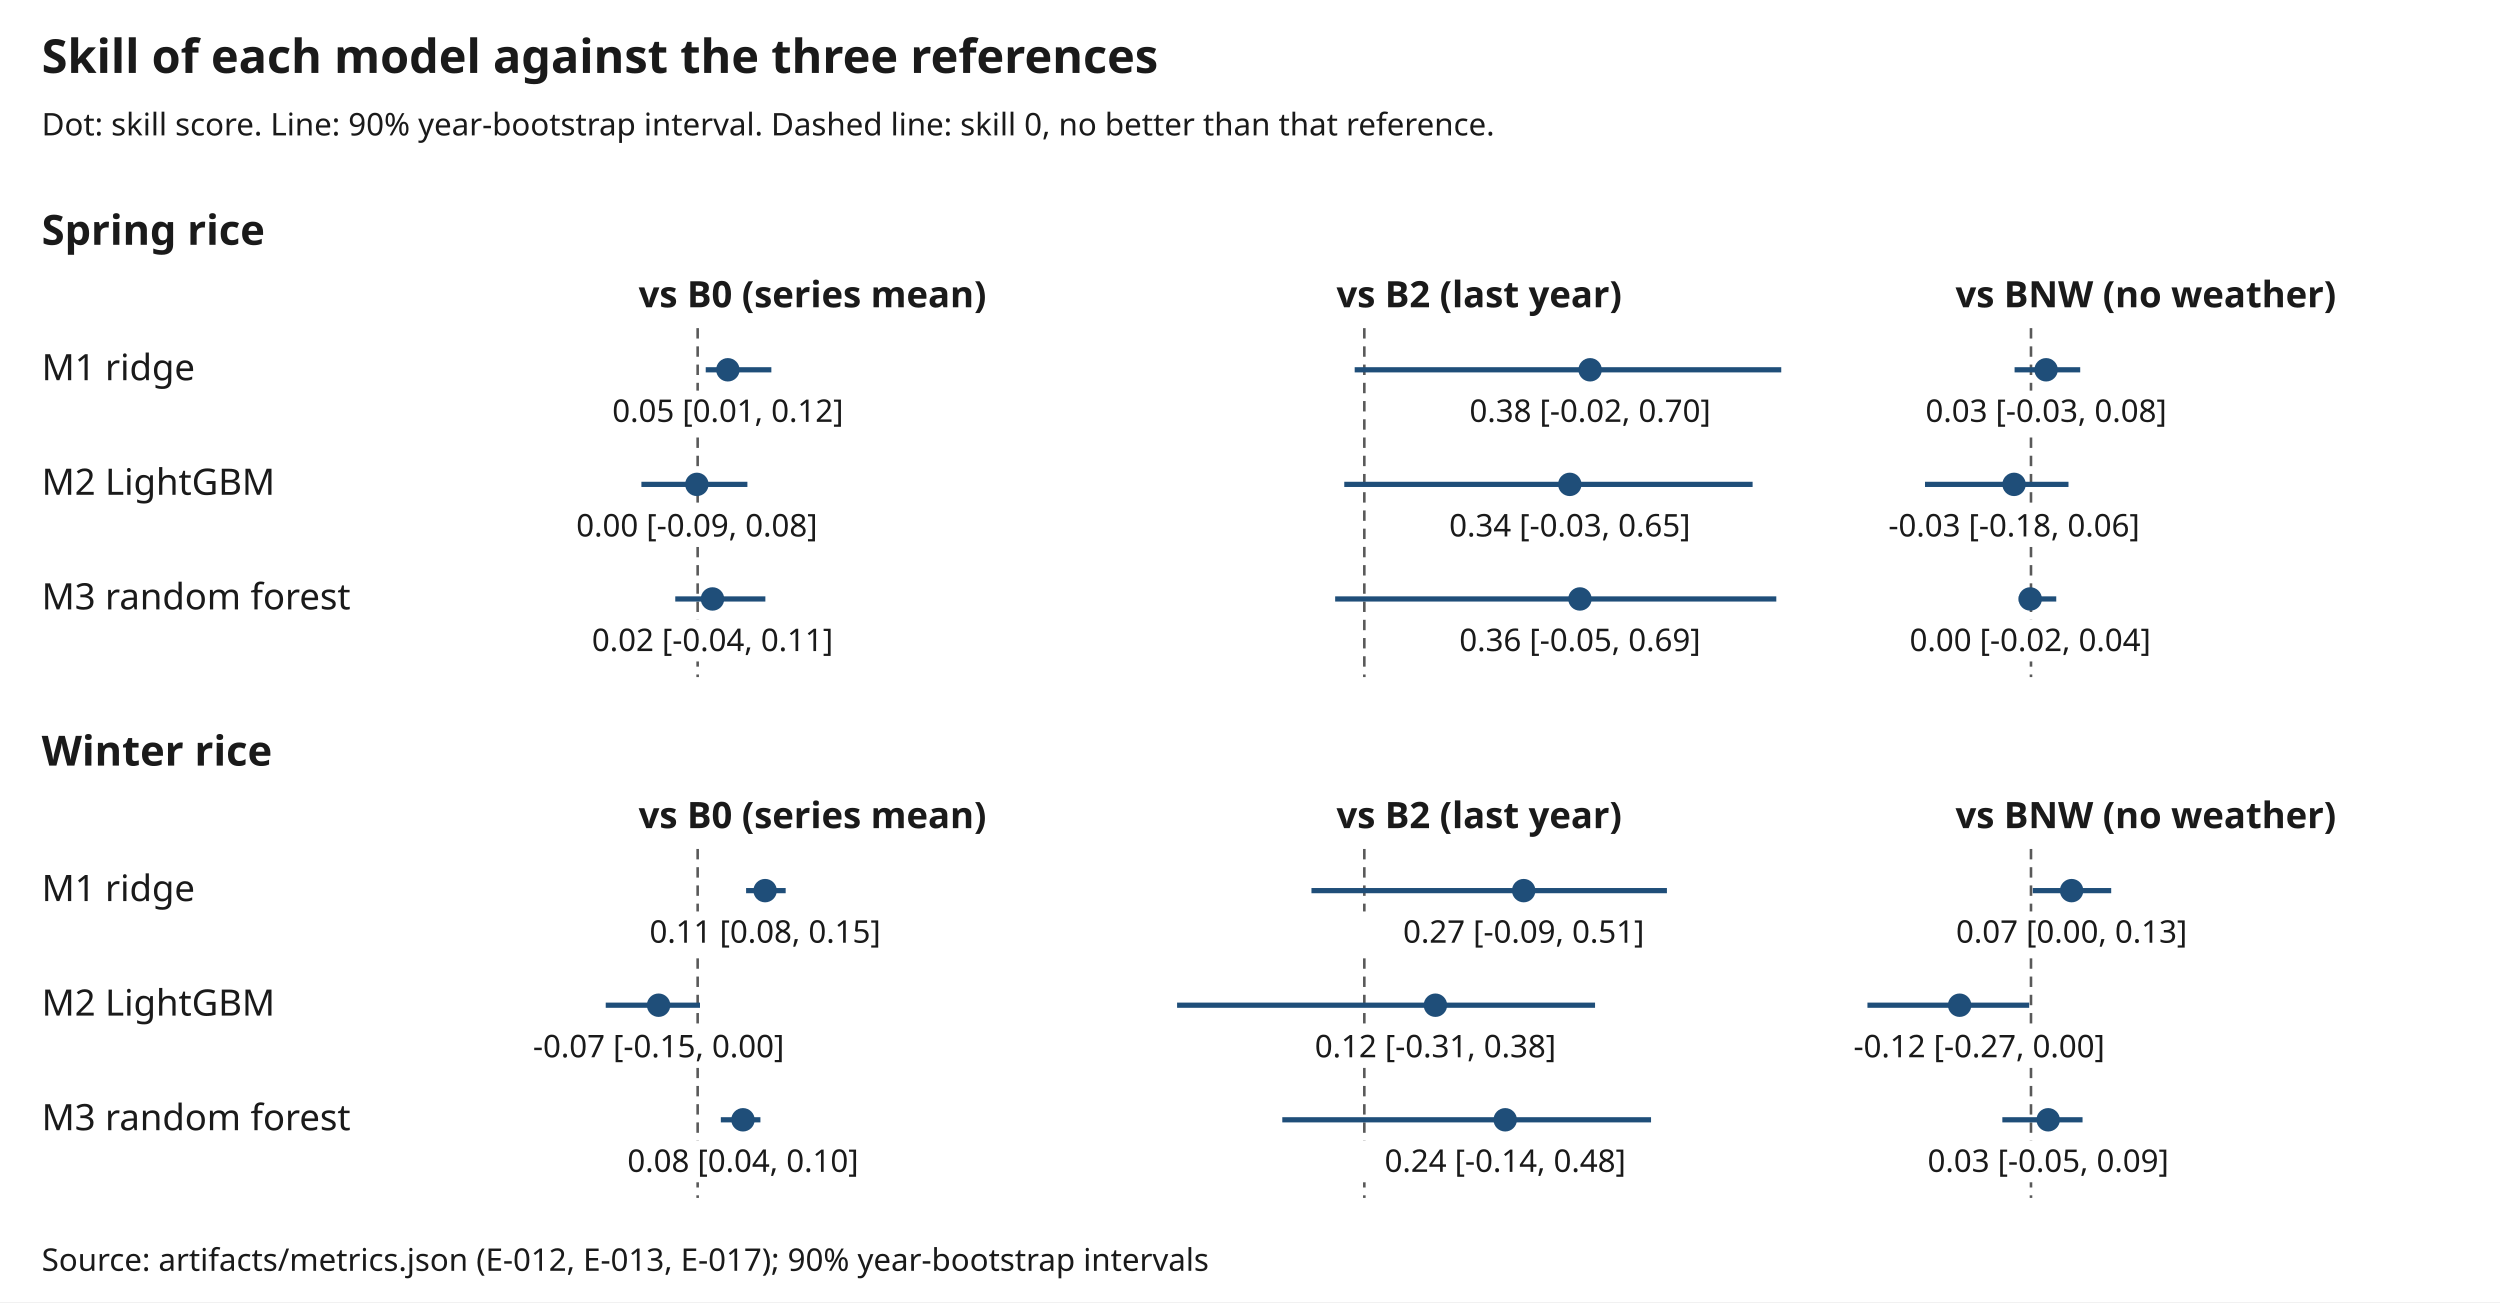
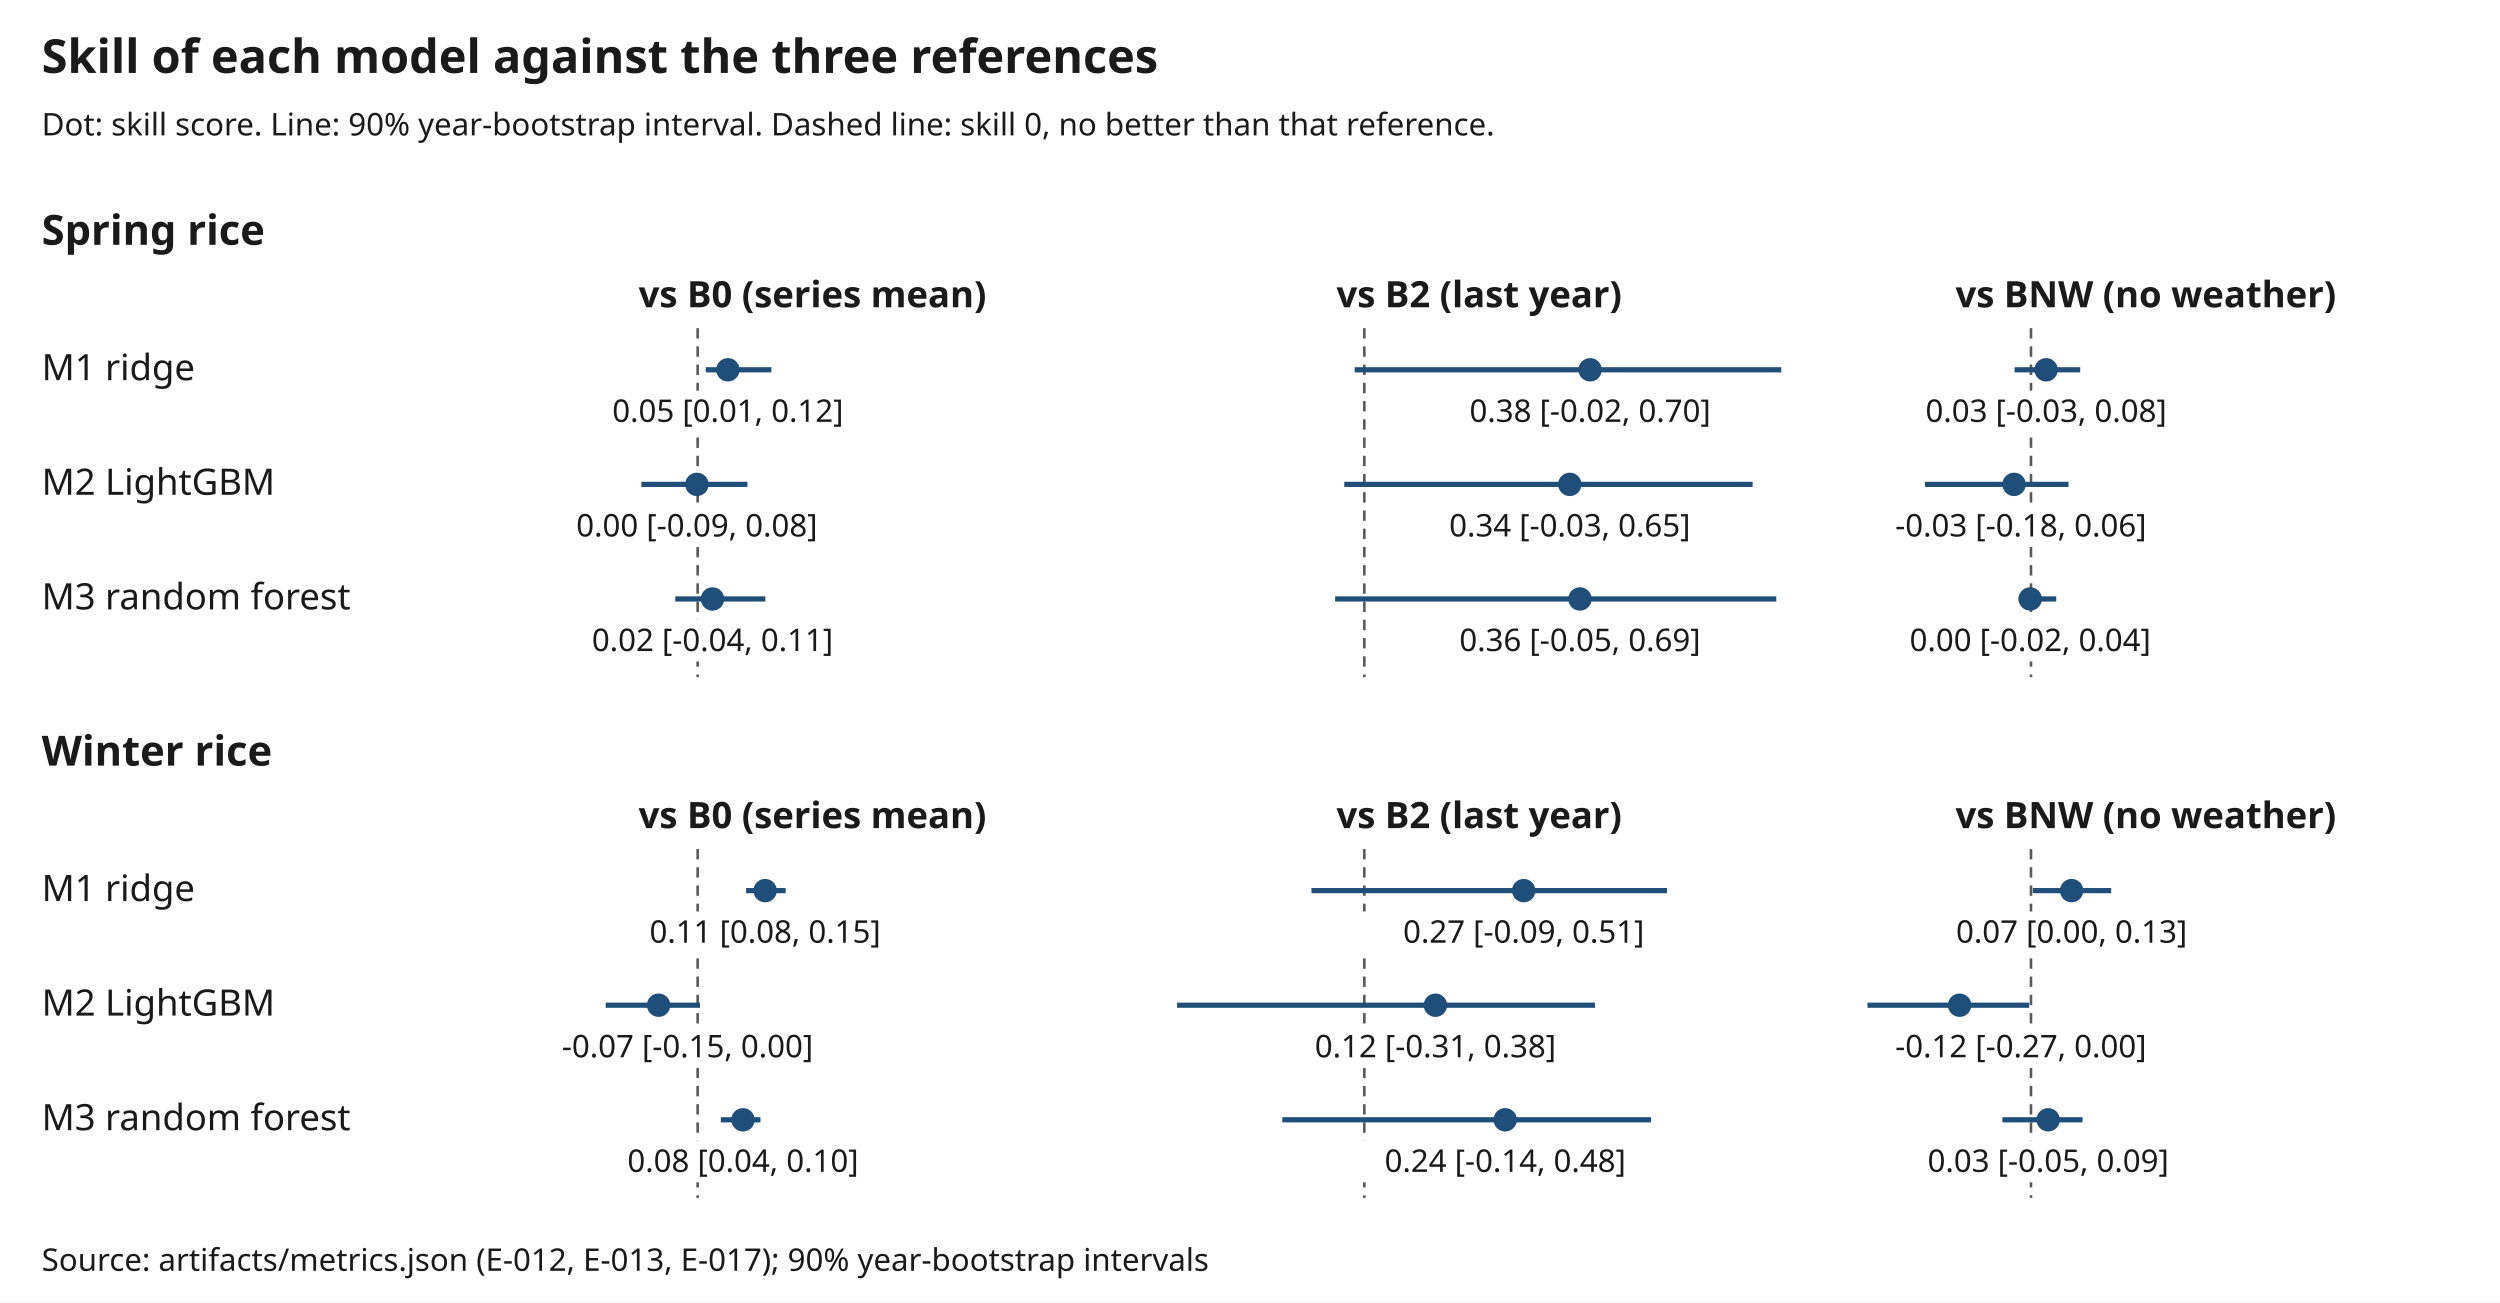
<svg xmlns="http://www.w3.org/2000/svg" width="960" height="500" viewBox="0 0 960 500" role="img" aria-labelledby="results-chart-title results-chart-desc" font-family="sans-serif" font-size="14" fill="#1a1a1a">
  <rect width="960" height="500" fill="#ffffff" />
  <text x="16.0" y="28.0" font-size="18" font-weight="bold">Skill of each model against the three references</text>
  <text x="16.0" y="52.0" font-size="12">Dot: skill score. Line: 90% year-bootstrap interval. Dashed line: skill 0, no better than that reference.</text>
  <text x="16.0" y="94.0" font-size="16" font-weight="bold">Spring rice</text>
  <text x="312.0" y="118.0" text-anchor="middle" font-weight="bold">vs B0 (series mean)</text>
  <line x1="267.9" y1="126.0" x2="267.9" y2="260.0" stroke="#595959" stroke-dasharray="4 3" />
  <text x="568.0" y="118.0" text-anchor="middle" font-weight="bold">vs B2 (last year)</text>
  <line x1="523.9" y1="126.0" x2="523.9" y2="260.0" stroke="#595959" stroke-dasharray="4 3" />
  <text x="824.0" y="118.0" text-anchor="middle" font-weight="bold">vs BNW (no weather)</text>
  <line x1="779.9" y1="126.0" x2="779.9" y2="260.0" stroke="#595959" stroke-dasharray="4 3" />
  <text x="16.0" y="146.0">M1 ridge</text>
  <g data-season="spring" data-model="m1_ridge" data-reference="b0">
    <line x1="271.0" y1="142.0" x2="296.2" y2="142.0" stroke="#1f4e79" stroke-width="2" />
    <circle cx="279.5" cy="142.0" r="4.5" fill="#1f4e79" />
-     <rect x="217.0" y="150.0" width="125.0" height="16" fill="#ffffff" />
+     <rect x="211.1" y="150.0" width="136.9" height="16" fill="#ffffff" />
    <text x="279.5" y="162.0" font-size="12" text-anchor="middle">0.05 [0.01, 0.12]</text>
  </g>
  <g data-season="spring" data-model="m1_ridge" data-reference="b2">
    <line x1="520.2" y1="142.0" x2="684.0" y2="142.0" stroke="#1f4e79" stroke-width="2" />
    <circle cx="610.6" cy="142.0" r="4.5" fill="#1f4e79" />
-     <rect x="544.6" y="150.0" width="132.0" height="16" fill="#ffffff" />
+     <rect x="538.3" y="150.0" width="144.6" height="16" fill="#ffffff" />
    <text x="610.6" y="162.0" font-size="12" text-anchor="middle">0.38 [-0.02, 0.70]</text>
  </g>
  <g data-season="spring" data-model="m1_ridge" data-reference="bnw">
    <line x1="773.6" y1="142.0" x2="798.8" y2="142.0" stroke="#1f4e79" stroke-width="2" />
    <circle cx="785.7" cy="142.0" r="4.5" fill="#1f4e79" />
-     <rect x="719.7" y="150.0" width="132.0" height="16" fill="#ffffff" />
+     <rect x="713.4" y="150.0" width="144.6" height="16" fill="#ffffff" />
    <text x="785.7" y="162.0" font-size="12" text-anchor="middle">0.03 [-0.03, 0.08]</text>
  </g>
  <text x="16.0" y="190.0">M2 LightGBM</text>
  <g data-season="spring" data-model="m2_lgbm" data-reference="b0">
    <line x1="246.3" y1="186.0" x2="287.0" y2="186.0" stroke="#1f4e79" stroke-width="2" />
    <circle cx="267.6" cy="186.0" r="4.5" fill="#1f4e79" />
-     <rect x="201.6" y="194.0" width="132.0" height="16" fill="#ffffff" />
+     <rect x="195.3" y="194.0" width="144.6" height="16" fill="#ffffff" />
    <text x="267.6" y="206.0" font-size="12" text-anchor="middle">0.00 [-0.09, 0.08]</text>
  </g>
  <g data-season="spring" data-model="m2_lgbm" data-reference="b2">
    <line x1="516.2" y1="186.0" x2="673.0" y2="186.0" stroke="#1f4e79" stroke-width="2" />
    <circle cx="602.8" cy="186.0" r="4.5" fill="#1f4e79" />
-     <rect x="536.8" y="194.0" width="132.0" height="16" fill="#ffffff" />
+     <rect x="530.5" y="194.0" width="144.6" height="16" fill="#ffffff" />
    <text x="602.8" y="206.0" font-size="12" text-anchor="middle">0.34 [-0.03, 0.65]</text>
  </g>
  <g data-season="spring" data-model="m2_lgbm" data-reference="bnw">
    <line x1="739.2" y1="186.0" x2="794.3" y2="186.0" stroke="#1f4e79" stroke-width="2" />
    <circle cx="773.4" cy="186.0" r="4.5" fill="#1f4e79" />
-     <rect x="703.9" y="194.0" width="139.0" height="16" fill="#ffffff" />
-     <text x="773.4" y="206.0" font-size="12" text-anchor="middle">-0.03 [-0.18, 0.06]</text>
+     <rect x="699.9" y="194.0" width="152.3" height="16" fill="#ffffff" />
+     <text x="776.0" y="206.0" font-size="12" text-anchor="middle">-0.03 [-0.18, 0.06]</text>
  </g>
  <text x="16.0" y="234.0">M3 random forest</text>
  <g data-season="spring" data-model="m3_rf" data-reference="b0">
    <line x1="259.3" y1="230.0" x2="293.9" y2="230.0" stroke="#1f4e79" stroke-width="2" />
    <circle cx="273.6" cy="230.0" r="4.5" fill="#1f4e79" />
-     <rect x="207.6" y="238.0" width="132.0" height="16" fill="#ffffff" />
+     <rect x="201.3" y="238.0" width="144.6" height="16" fill="#ffffff" />
    <text x="273.6" y="250.0" font-size="12" text-anchor="middle">0.02 [-0.04, 0.11]</text>
  </g>
  <g data-season="spring" data-model="m3_rf" data-reference="b2">
    <line x1="512.7" y1="230.0" x2="682.1" y2="230.0" stroke="#1f4e79" stroke-width="2" />
    <circle cx="606.7" cy="230.0" r="4.5" fill="#1f4e79" />
-     <rect x="540.7" y="238.0" width="132.0" height="16" fill="#ffffff" />
+     <rect x="534.4" y="238.0" width="144.6" height="16" fill="#ffffff" />
    <text x="606.7" y="250.0" font-size="12" text-anchor="middle">0.36 [-0.05, 0.69]</text>
  </g>
  <g data-season="spring" data-model="m3_rf" data-reference="bnw">
    <line x1="775.2" y1="230.0" x2="789.6" y2="230.0" stroke="#1f4e79" stroke-width="2" />
    <circle cx="779.6" cy="230.0" r="4.5" fill="#1f4e79" />
-     <rect x="713.6" y="238.0" width="132.0" height="16" fill="#ffffff" />
+     <rect x="707.3" y="238.0" width="144.6" height="16" fill="#ffffff" />
    <text x="779.6" y="250.0" font-size="12" text-anchor="middle">0.00 [-0.02, 0.04]</text>
  </g>
  <text x="16.0" y="294.0" font-size="16" font-weight="bold">Winter rice</text>
  <text x="312.0" y="318.0" text-anchor="middle" font-weight="bold">vs B0 (series mean)</text>
  <line x1="267.9" y1="326.0" x2="267.9" y2="460.0" stroke="#595959" stroke-dasharray="4 3" />
  <text x="568.0" y="318.0" text-anchor="middle" font-weight="bold">vs B2 (last year)</text>
  <line x1="523.9" y1="326.0" x2="523.9" y2="460.0" stroke="#595959" stroke-dasharray="4 3" />
  <text x="824.0" y="318.0" text-anchor="middle" font-weight="bold">vs BNW (no weather)</text>
  <line x1="779.9" y1="326.0" x2="779.9" y2="460.0" stroke="#595959" stroke-dasharray="4 3" />
  <text x="16.0" y="346.0">M1 ridge</text>
  <g data-season="winter" data-model="m1_ridge" data-reference="b0">
    <line x1="286.5" y1="342.0" x2="301.7" y2="342.0" stroke="#1f4e79" stroke-width="2" />
    <circle cx="293.8" cy="342.0" r="4.5" fill="#1f4e79" />
-     <rect x="231.3" y="350.0" width="125.0" height="16" fill="#ffffff" />
+     <rect x="225.3" y="350.0" width="136.9" height="16" fill="#ffffff" />
    <text x="293.8" y="362.0" font-size="12" text-anchor="middle">0.11 [0.08, 0.15]</text>
  </g>
  <g data-season="winter" data-model="m1_ridge" data-reference="b2">
    <line x1="503.6" y1="342.0" x2="640.1" y2="342.0" stroke="#1f4e79" stroke-width="2" />
    <circle cx="585.1" cy="342.0" r="4.5" fill="#1f4e79" />
-     <rect x="519.1" y="350.0" width="132.0" height="16" fill="#ffffff" />
+     <rect x="512.8" y="350.0" width="144.6" height="16" fill="#ffffff" />
    <text x="585.1" y="362.0" font-size="12" text-anchor="middle">0.27 [-0.09, 0.51]</text>
  </g>
  <g data-season="winter" data-model="m1_ridge" data-reference="bnw">
    <line x1="780.6" y1="342.0" x2="810.7" y2="342.0" stroke="#1f4e79" stroke-width="2" />
    <circle cx="795.5" cy="342.0" r="4.5" fill="#1f4e79" />
-     <rect x="733.0" y="350.0" width="125.0" height="16" fill="#ffffff" />
+     <rect x="727.0" y="350.0" width="136.9" height="16" fill="#ffffff" />
    <text x="795.5" y="362.0" font-size="12" text-anchor="middle">0.07 [0.00, 0.13]</text>
  </g>
  <text x="16.0" y="390.0">M2 LightGBM</text>
  <g data-season="winter" data-model="m2_lgbm" data-reference="b0">
    <line x1="232.6" y1="386.0" x2="268.8" y2="386.0" stroke="#1f4e79" stroke-width="2" />
    <circle cx="252.9" cy="386.0" r="4.5" fill="#1f4e79" />
-     <rect x="183.4" y="394.0" width="139.0" height="16" fill="#ffffff" />
-     <text x="252.9" y="406.0" font-size="12" text-anchor="middle">-0.07 [-0.15, 0.00]</text>
+     <rect x="187.8" y="394.0" width="152.3" height="16" fill="#ffffff" />
+     <text x="264.0" y="406.0" font-size="12" text-anchor="middle">-0.07 [-0.15, 0.00]</text>
  </g>
  <g data-season="winter" data-model="m2_lgbm" data-reference="b2">
    <line x1="452.0" y1="386.0" x2="612.5" y2="386.0" stroke="#1f4e79" stroke-width="2" />
    <circle cx="551.2" cy="386.0" r="4.5" fill="#1f4e79" />
-     <rect x="485.2" y="394.0" width="132.0" height="16" fill="#ffffff" />
+     <rect x="478.9" y="394.0" width="144.6" height="16" fill="#ffffff" />
    <text x="551.2" y="406.0" font-size="12" text-anchor="middle">0.12 [-0.31, 0.38]</text>
  </g>
  <g data-season="winter" data-model="m2_lgbm" data-reference="bnw">
    <line x1="717.1" y1="386.0" x2="779.2" y2="386.0" stroke="#1f4e79" stroke-width="2" />
    <circle cx="752.5" cy="386.0" r="4.5" fill="#1f4e79" />
-     <rect x="690.5" y="394.0" width="139.0" height="16" fill="#ffffff" />
-     <text x="760.0" y="406.0" font-size="12" text-anchor="middle">-0.12 [-0.27, 0.00]</text>
+     <rect x="699.9" y="394.0" width="152.3" height="16" fill="#ffffff" />
+     <text x="776.0" y="406.0" font-size="12" text-anchor="middle">-0.12 [-0.27, 0.00]</text>
  </g>
  <text x="16.0" y="434.0">M3 random forest</text>
  <g data-season="winter" data-model="m3_rf" data-reference="b0">
    <line x1="276.8" y1="430.0" x2="292.0" y2="430.0" stroke="#1f4e79" stroke-width="2" />
    <circle cx="285.3" cy="430.0" r="4.5" fill="#1f4e79" />
-     <rect x="222.8" y="438.0" width="125.0" height="16" fill="#ffffff" />
+     <rect x="216.8" y="438.0" width="136.9" height="16" fill="#ffffff" />
    <text x="285.3" y="450.0" font-size="12" text-anchor="middle">0.08 [0.04, 0.10]</text>
  </g>
  <g data-season="winter" data-model="m3_rf" data-reference="b2">
    <line x1="492.4" y1="430.0" x2="634.0" y2="430.0" stroke="#1f4e79" stroke-width="2" />
    <circle cx="578.0" cy="430.0" r="4.5" fill="#1f4e79" />
-     <rect x="512.0" y="438.0" width="132.0" height="16" fill="#ffffff" />
+     <rect x="505.7" y="438.0" width="144.6" height="16" fill="#ffffff" />
    <text x="578.0" y="450.0" font-size="12" text-anchor="middle">0.24 [-0.14, 0.48]</text>
  </g>
  <g data-season="winter" data-model="m3_rf" data-reference="bnw">
    <line x1="768.9" y1="430.0" x2="799.7" y2="430.0" stroke="#1f4e79" stroke-width="2" />
    <circle cx="786.5" cy="430.0" r="4.5" fill="#1f4e79" />
-     <rect x="720.5" y="438.0" width="132.0" height="16" fill="#ffffff" />
+     <rect x="714.2" y="438.0" width="144.6" height="16" fill="#ffffff" />
    <text x="786.5" y="450.0" font-size="12" text-anchor="middle">0.03 [-0.05, 0.09]</text>
  </g>
  <text x="16.0" y="488.0" font-size="12">Source: artifacts/metrics.json (E-012, E-013, E-017); 90% year-bootstrap intervals</text>
</svg>
